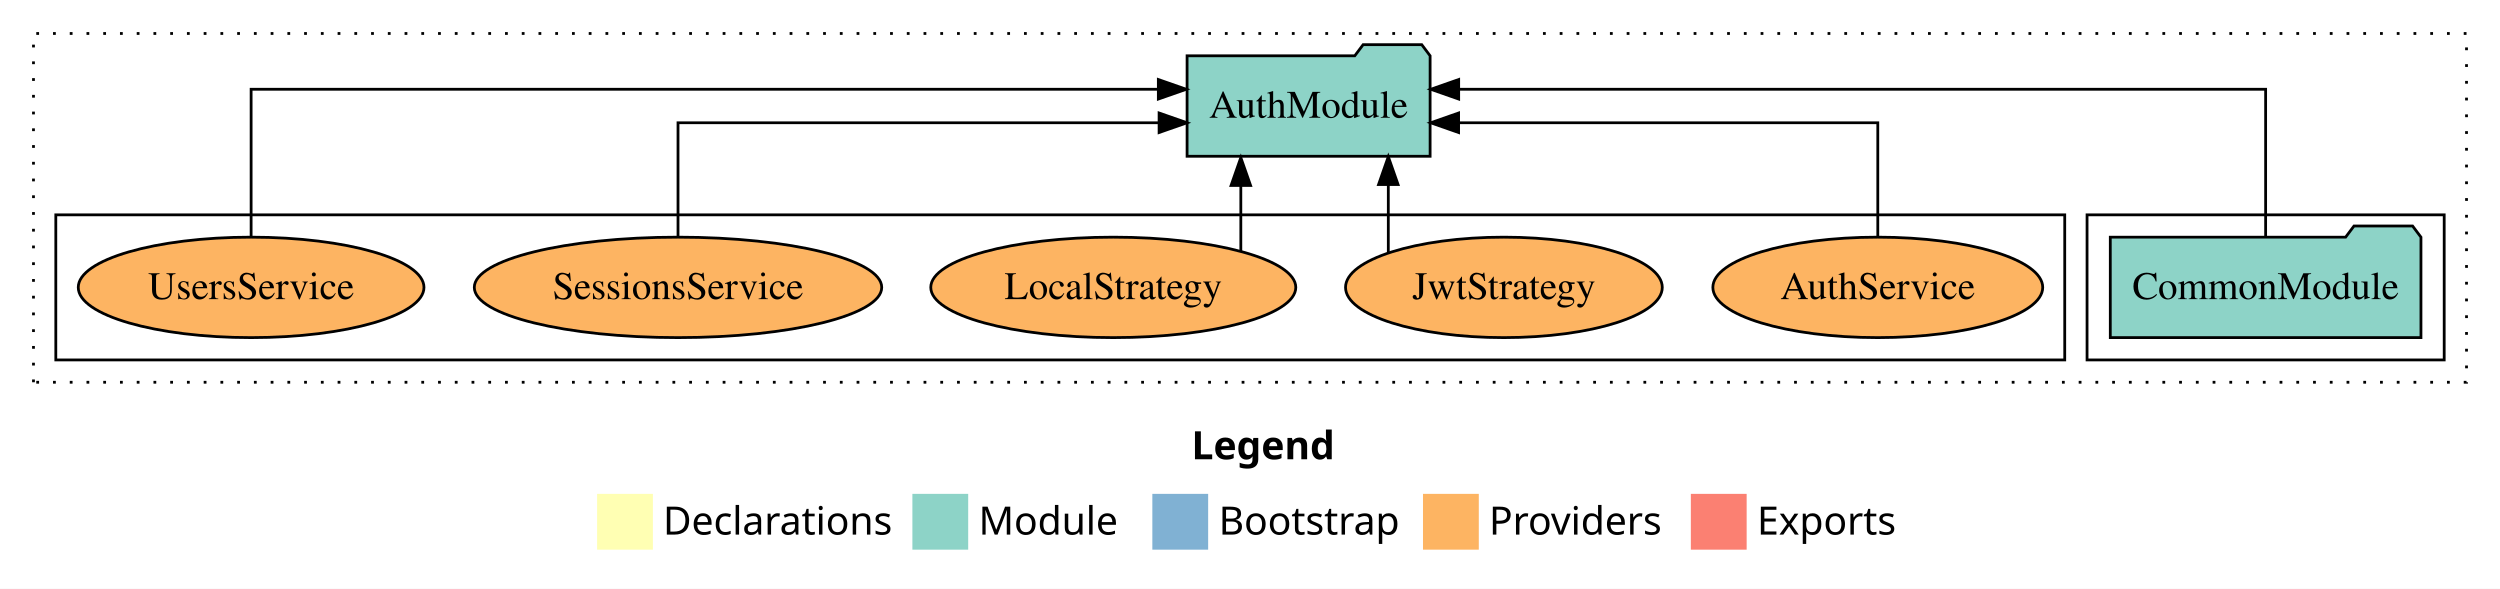
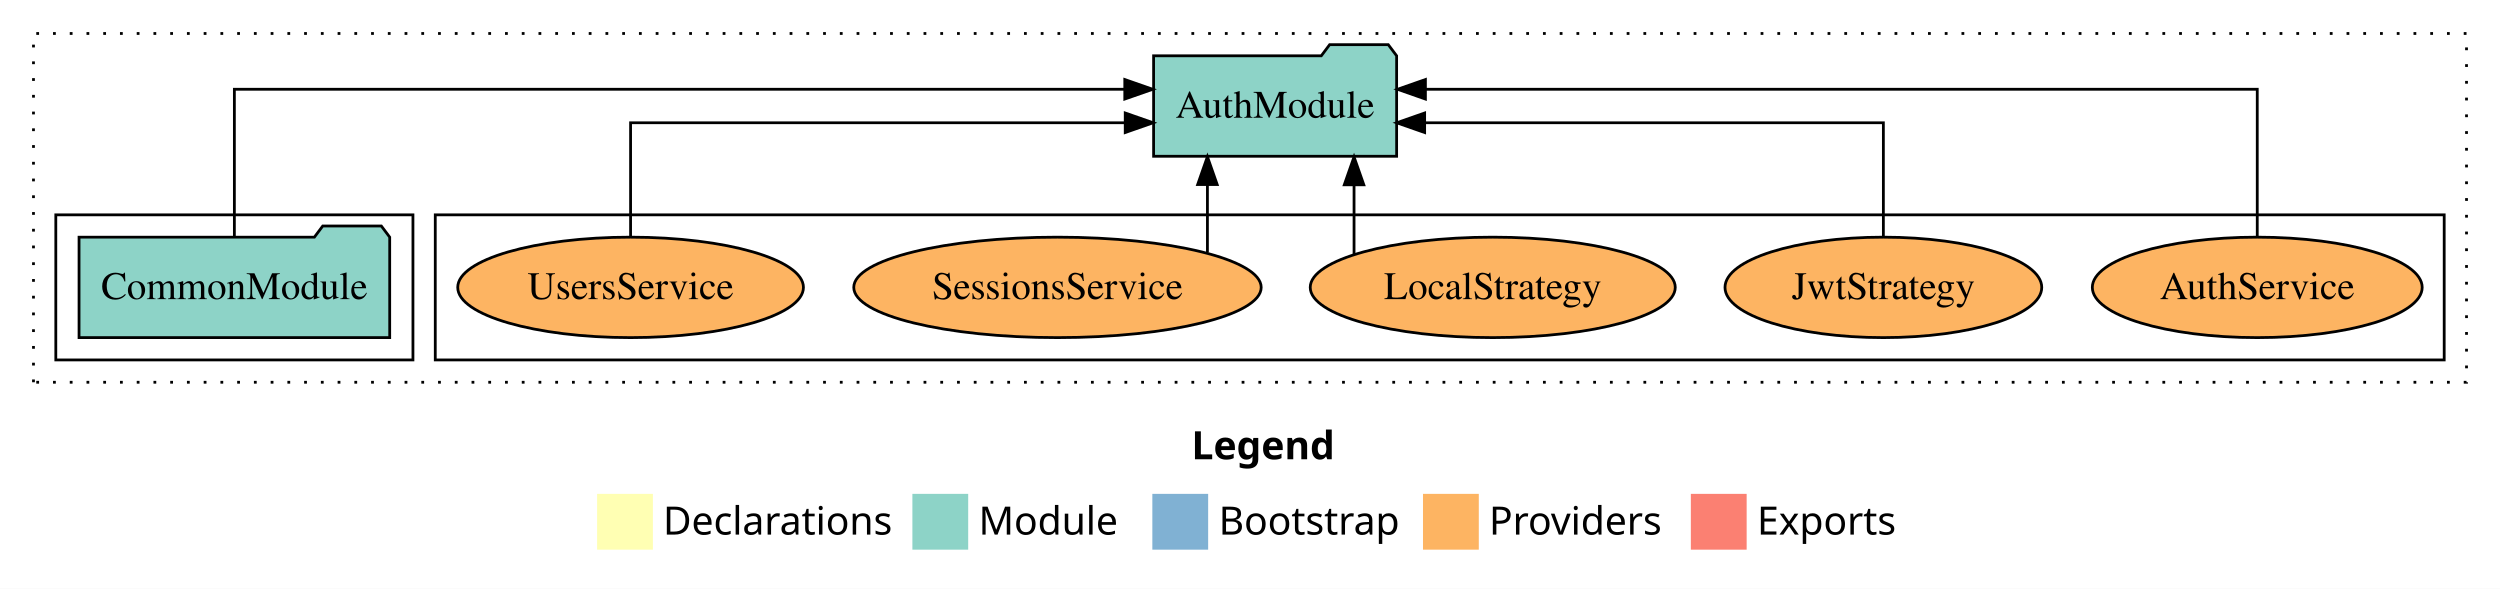
<svg xmlns="http://www.w3.org/2000/svg" width="896pt" height="211pt" viewBox="0.00 0.00 896.00 211.00">
  <g id="graph0" class="graph" transform="scale(1 1) rotate(0) translate(4 207)">
    <polygon fill="white" stroke="transparent" points="-4,4 -4,-207 892,-207 892,4 -4,4" />
    <text text-anchor="start" x="423.01" y="-42.4" font-family="Times-12" font-weight="bold" font-size="14.00">Legend</text>
    <polygon fill="#ffffb3" stroke="transparent" points="210,-10 210,-30 230,-30 230,-10 210,-10" />
    <text text-anchor="start" x="233.63" y="-15.4" font-family="Times-12" font-size="14.00">  Declarations</text>
    <polygon fill="#8dd3c7" stroke="transparent" points="323,-10 323,-30 343,-30 343,-10 323,-10" />
    <text text-anchor="start" x="346.73" y="-15.4" font-family="Times-12" font-size="14.00">  Module</text>
    <polygon fill="#80b1d3" stroke="transparent" points="409,-10 409,-30 429,-30 429,-10 409,-10" />
    <text text-anchor="start" x="432.78" y="-15.4" font-family="Times-12" font-size="14.00">  Bootstrap</text>
    <polygon fill="#fdb462" stroke="transparent" points="506,-10 506,-30 526,-30 526,-10 506,-10" />
    <text text-anchor="start" x="529.67" y="-15.4" font-family="Times-12" font-size="14.00">  Providers</text>
    <polygon fill="#fb8072" stroke="transparent" points="602,-10 602,-30 622,-30 622,-10 602,-10" />
    <text text-anchor="start" x="625.73" y="-15.4" font-family="Times-12" font-size="14.00">  Exports</text>
    <g id="clust1" class="cluster">
      <polygon fill="none" stroke="black" stroke-dasharray="1,5" points="8,-70 8,-195 880,-195 880,-70 8,-70" />
    </g>
+     <g id="clust6" class="cluster">
+       <polygon fill="none" stroke="black" points="152,-78 152,-130 872,-130 872,-78 152,-78" />
+     </g>
    <g id="clust3" class="cluster">
-       <polygon fill="none" stroke="black" points="744,-78 744,-130 872,-130 872,-78 744,-78" />
-     </g>
-     <g id="clust6" class="cluster">
-       <polygon fill="none" stroke="black" points="16,-78 16,-130 736,-130 736,-78 16,-78" />
+       <polygon fill="none" stroke="black" points="16,-78 16,-130 144,-130 144,-78 16,-78" />
    </g>
    <g id="node1" class="node">
-       <polygon fill="#8dd3c7" stroke="black" points="863.67,-122 860.67,-126 839.67,-126 836.67,-122 752.33,-122 752.33,-86 863.67,-86 863.67,-122" />
-       <text text-anchor="middle" x="808" y="-99.8" font-family="Times,serif" font-size="14.00">CommonModule</text>
+       <polygon fill="#8dd3c7" stroke="black" points="135.67,-122 132.67,-126 111.67,-126 108.67,-122 24.33,-122 24.33,-86 135.67,-86 135.67,-122" />
+       <text text-anchor="middle" x="80" y="-99.8" font-family="Times,serif" font-size="14.00">CommonModule</text>
    </g>
    <g id="node2" class="node">
-       <polygon fill="#8dd3c7" stroke="black" points="508.55,-187 505.55,-191 484.55,-191 481.55,-187 421.45,-187 421.45,-151 508.55,-151 508.55,-187" />
-       <text text-anchor="middle" x="465" y="-164.8" font-family="Times,serif" font-size="14.00">AuthModule</text>
+       <polygon fill="#8dd3c7" stroke="black" points="496.55,-187 493.55,-191 472.55,-191 469.55,-187 409.45,-187 409.45,-151 496.55,-151 496.55,-187" />
+       <text text-anchor="middle" x="453" y="-164.8" font-family="Times,serif" font-size="14.00">AuthModule</text>
    </g>
    <g id="edge1" class="edge">
-       <path fill="none" stroke="black" d="M808,-122.28C808,-143.32 808,-175 808,-175 808,-175 518.79,-175 518.79,-175" />
-       <polygon fill="black" stroke="black" points="518.79,-171.5 508.79,-175 518.79,-178.5 518.79,-171.5" />
+       <path fill="none" stroke="black" d="M80,-122.28C80,-143.32 80,-175 80,-175 80,-175 399.12,-175 399.12,-175" />
+       <polygon fill="black" stroke="black" points="399.12,-178.5 409.12,-175 399.12,-171.5 399.12,-178.5" />
    </g>
    <g id="node3" class="node">
-       <ellipse fill="#fdb462" stroke="black" cx="669" cy="-104" rx="59.11" ry="18" />
-       <text text-anchor="middle" x="669" y="-99.8" font-family="Times,serif" font-size="14.00">AuthService</text>
+       <ellipse fill="#fdb462" stroke="black" cx="805" cy="-104" rx="59.11" ry="18" />
+       <text text-anchor="middle" x="805" y="-99.8" font-family="Times,serif" font-size="14.00">AuthService</text>
    </g>
    <g id="edge2" class="edge">
-       <path fill="none" stroke="black" d="M669,-122.02C669,-139.37 669,-163 669,-163 669,-163 518.76,-163 518.76,-163" />
-       <polygon fill="black" stroke="black" points="518.76,-159.5 508.76,-163 518.76,-166.5 518.76,-159.5" />
+       <path fill="none" stroke="black" d="M805,-122.28C805,-143.32 805,-175 805,-175 805,-175 506.87,-175 506.87,-175" />
+       <polygon fill="black" stroke="black" points="506.87,-171.5 496.87,-175 506.87,-178.5 506.87,-171.5" />
    </g>
    <g id="node4" class="node">
-       <ellipse fill="#fdb462" stroke="black" cx="535" cy="-104" rx="56.76" ry="18" />
-       <text text-anchor="middle" x="535" y="-99.8" font-family="Times,serif" font-size="14.00">JwtStrategy</text>
+       <ellipse fill="#fdb462" stroke="black" cx="671" cy="-104" rx="56.76" ry="18" />
+       <text text-anchor="middle" x="671" y="-99.8" font-family="Times,serif" font-size="14.00">JwtStrategy</text>
    </g>
    <g id="edge3" class="edge">
-       <path fill="none" stroke="black" d="M493.57,-116.53C493.57,-116.53 493.57,-140.85 493.57,-140.85" />
-       <polygon fill="black" stroke="black" points="490.07,-140.85 493.57,-150.85 497.07,-140.85 490.07,-140.85" />
+       <path fill="none" stroke="black" d="M671,-122.02C671,-139.37 671,-163 671,-163 671,-163 506.59,-163 506.59,-163" />
+       <polygon fill="black" stroke="black" points="506.59,-159.5 496.59,-163 506.59,-166.5 506.59,-159.5" />
    </g>
    <g id="node5" class="node">
-       <ellipse fill="#fdb462" stroke="black" cx="395" cy="-104" rx="65.41" ry="18" />
-       <text text-anchor="middle" x="395" y="-99.8" font-family="Times,serif" font-size="14.00">LocalStrategy</text>
+       <ellipse fill="#fdb462" stroke="black" cx="531" cy="-104" rx="65.41" ry="18" />
+       <text text-anchor="middle" x="531" y="-99.8" font-family="Times,serif" font-size="14.00">LocalStrategy</text>
    </g>
    <g id="edge4" class="edge">
-       <path fill="none" stroke="black" d="M440.71,-116.84C440.71,-116.84 440.71,-140.52 440.71,-140.52" />
-       <polygon fill="black" stroke="black" points="437.21,-140.52 440.71,-150.52 444.21,-140.52 437.21,-140.52" />
+       <path fill="none" stroke="black" d="M481.29,-115.92C481.29,-115.92 481.29,-140.77 481.29,-140.77" />
+       <polygon fill="black" stroke="black" points="477.79,-140.77 481.29,-150.77 484.79,-140.77 477.79,-140.77" />
    </g>
    <g id="node6" class="node">
-       <ellipse fill="#fdb462" stroke="black" cx="239" cy="-104" rx="73.01" ry="18" />
-       <text text-anchor="middle" x="239" y="-99.8" font-family="Times,serif" font-size="14.00">SessionsService</text>
+       <ellipse fill="#fdb462" stroke="black" cx="375" cy="-104" rx="73.01" ry="18" />
+       <text text-anchor="middle" x="375" y="-99.8" font-family="Times,serif" font-size="14.00">SessionsService</text>
    </g>
    <g id="edge5" class="edge">
-       <path fill="none" stroke="black" d="M239,-122.02C239,-139.37 239,-163 239,-163 239,-163 411.42,-163 411.42,-163" />
-       <polygon fill="black" stroke="black" points="411.42,-166.5 421.42,-163 411.42,-159.5 411.42,-166.5" />
+       <path fill="none" stroke="black" d="M428.74,-116.53C428.74,-116.53 428.74,-140.85 428.74,-140.85" />
+       <polygon fill="black" stroke="black" points="425.24,-140.85 428.74,-150.85 432.24,-140.85 425.24,-140.85" />
    </g>
    <g id="node7" class="node">
-       <ellipse fill="#fdb462" stroke="black" cx="86" cy="-104" rx="61.95" ry="18" />
-       <text text-anchor="middle" x="86" y="-99.8" font-family="Times,serif" font-size="14.00">UsersService</text>
+       <ellipse fill="#fdb462" stroke="black" cx="222" cy="-104" rx="61.95" ry="18" />
+       <text text-anchor="middle" x="222" y="-99.8" font-family="Times,serif" font-size="14.00">UsersService</text>
    </g>
    <g id="edge6" class="edge">
-       <path fill="none" stroke="black" d="M86,-122.28C86,-143.32 86,-175 86,-175 86,-175 411.15,-175 411.15,-175" />
-       <polygon fill="black" stroke="black" points="411.15,-178.5 421.15,-175 411.15,-171.5 411.15,-178.5" />
+       <path fill="none" stroke="black" d="M222,-122.02C222,-139.37 222,-163 222,-163 222,-163 399.28,-163 399.28,-163" />
+       <polygon fill="black" stroke="black" points="399.28,-166.5 409.28,-163 399.28,-159.5 399.28,-166.5" />
    </g>
  </g>
</svg>
